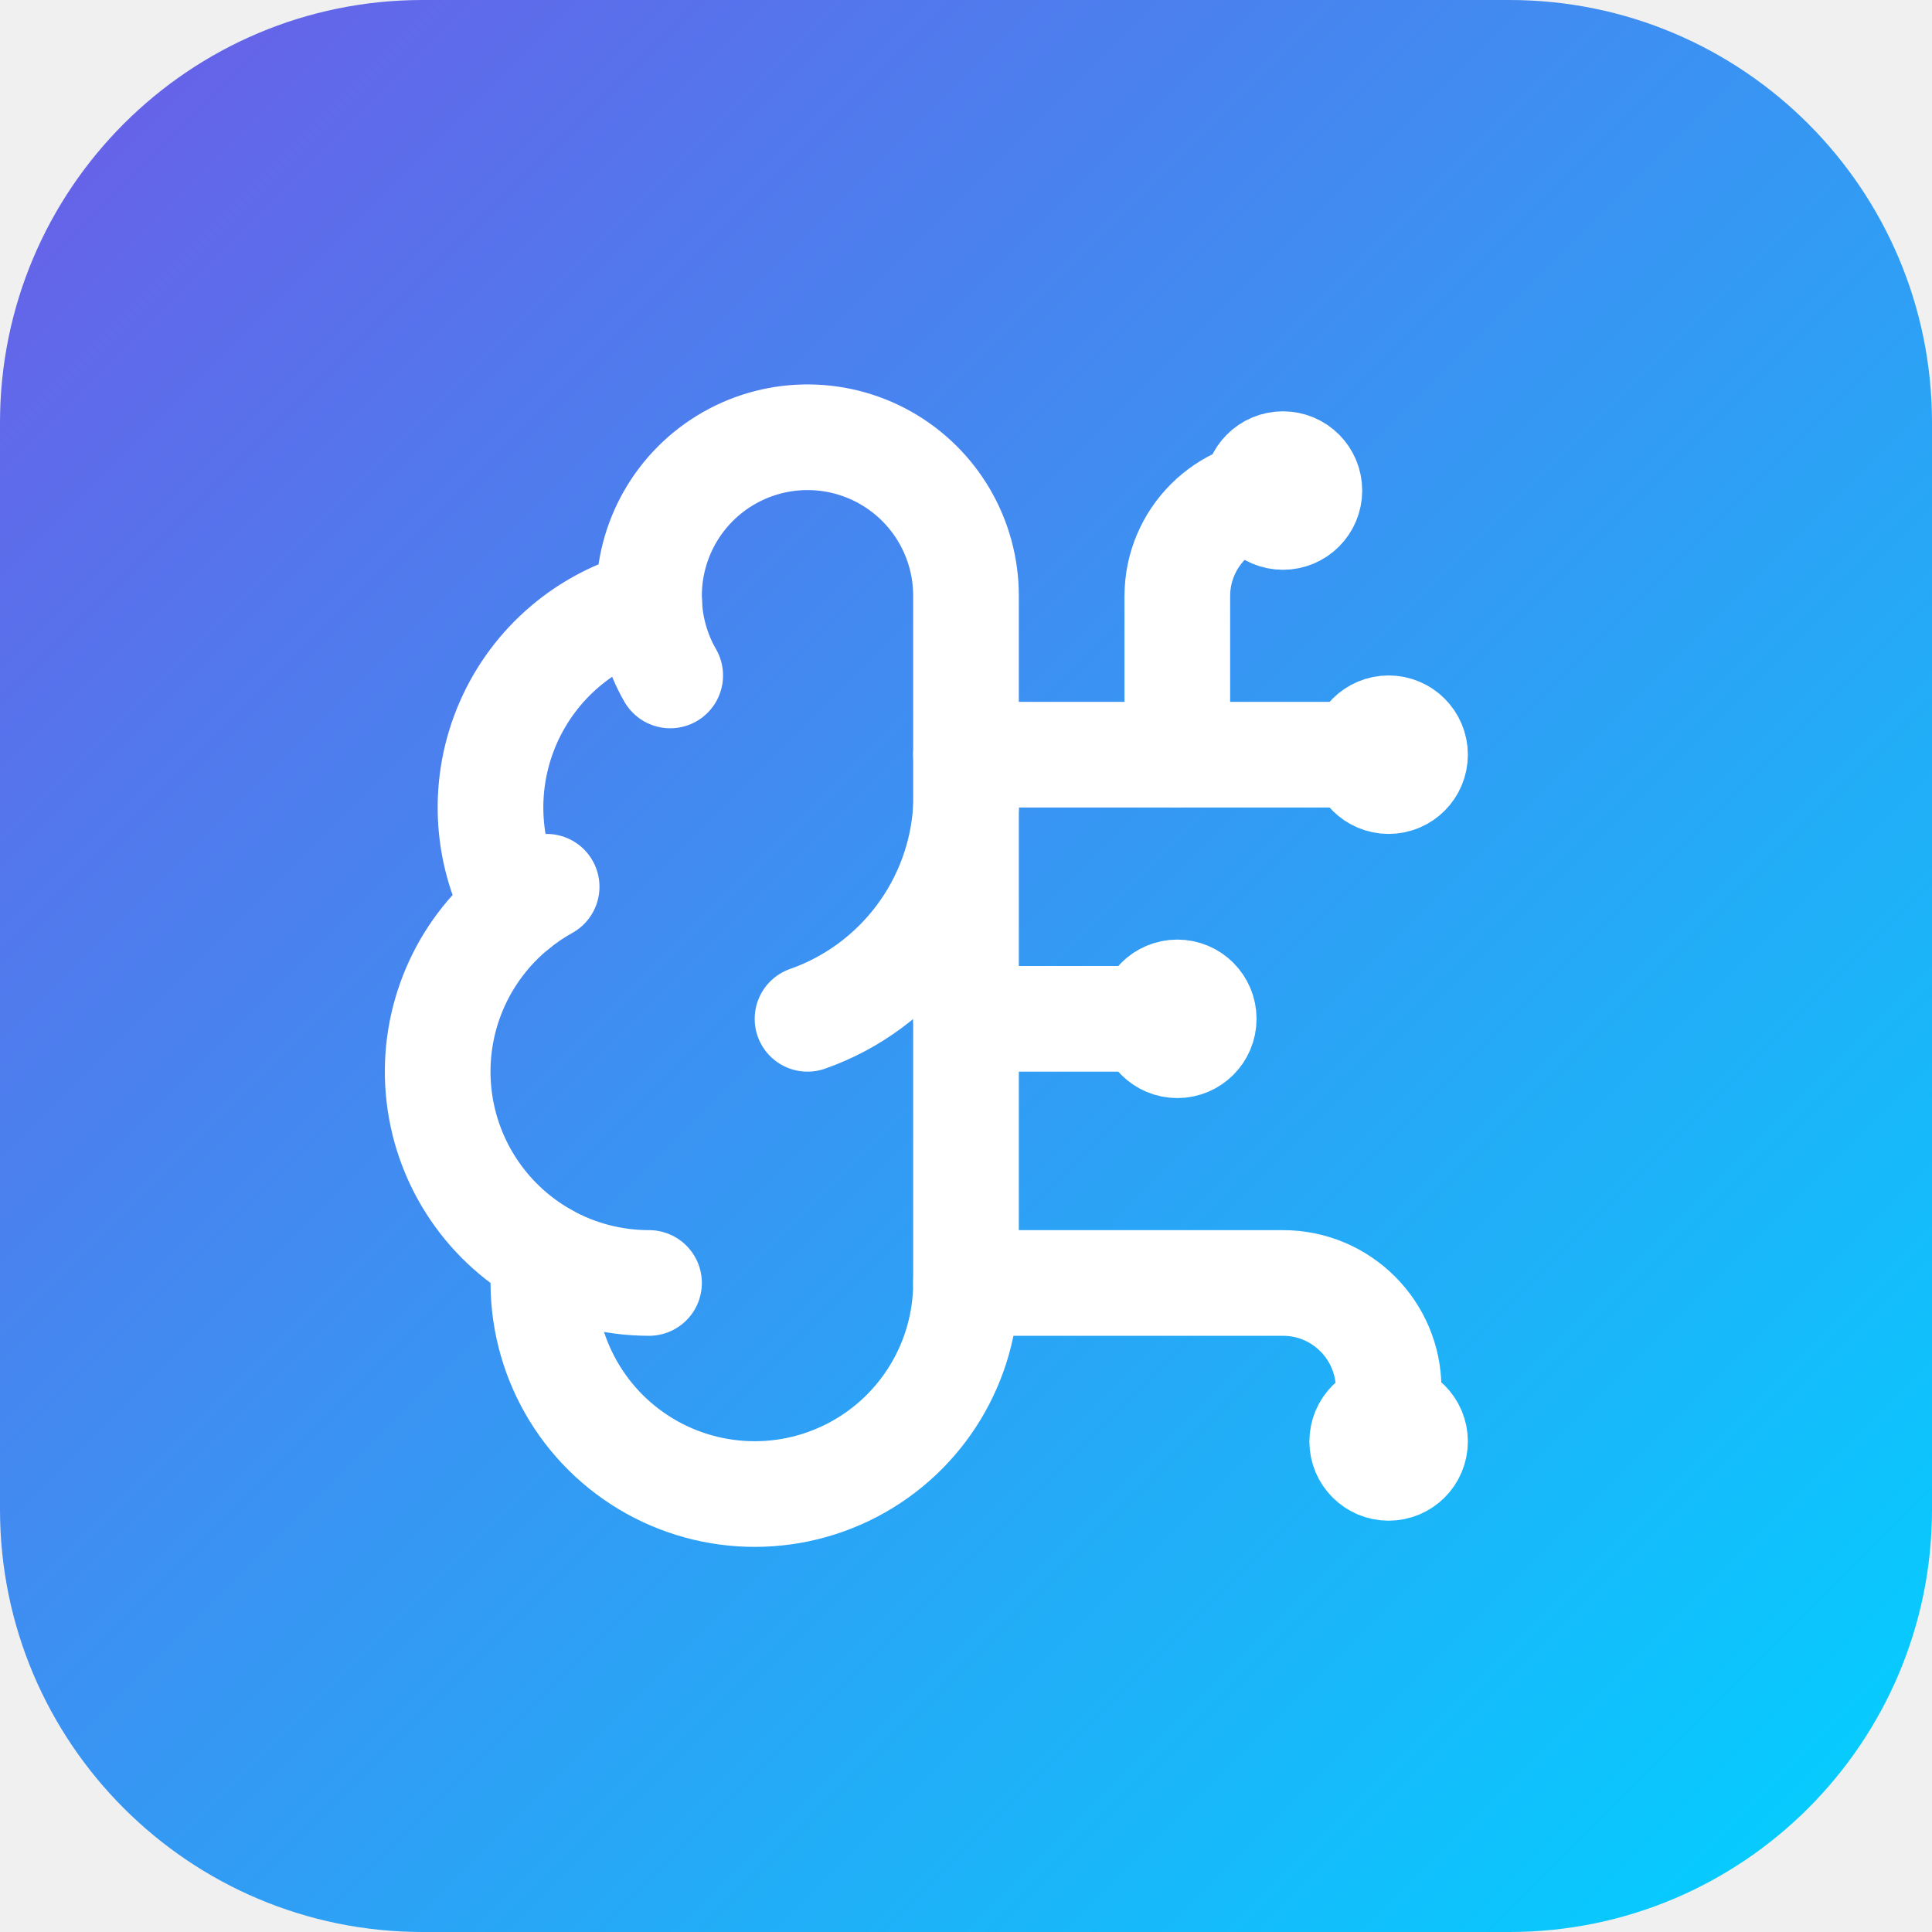
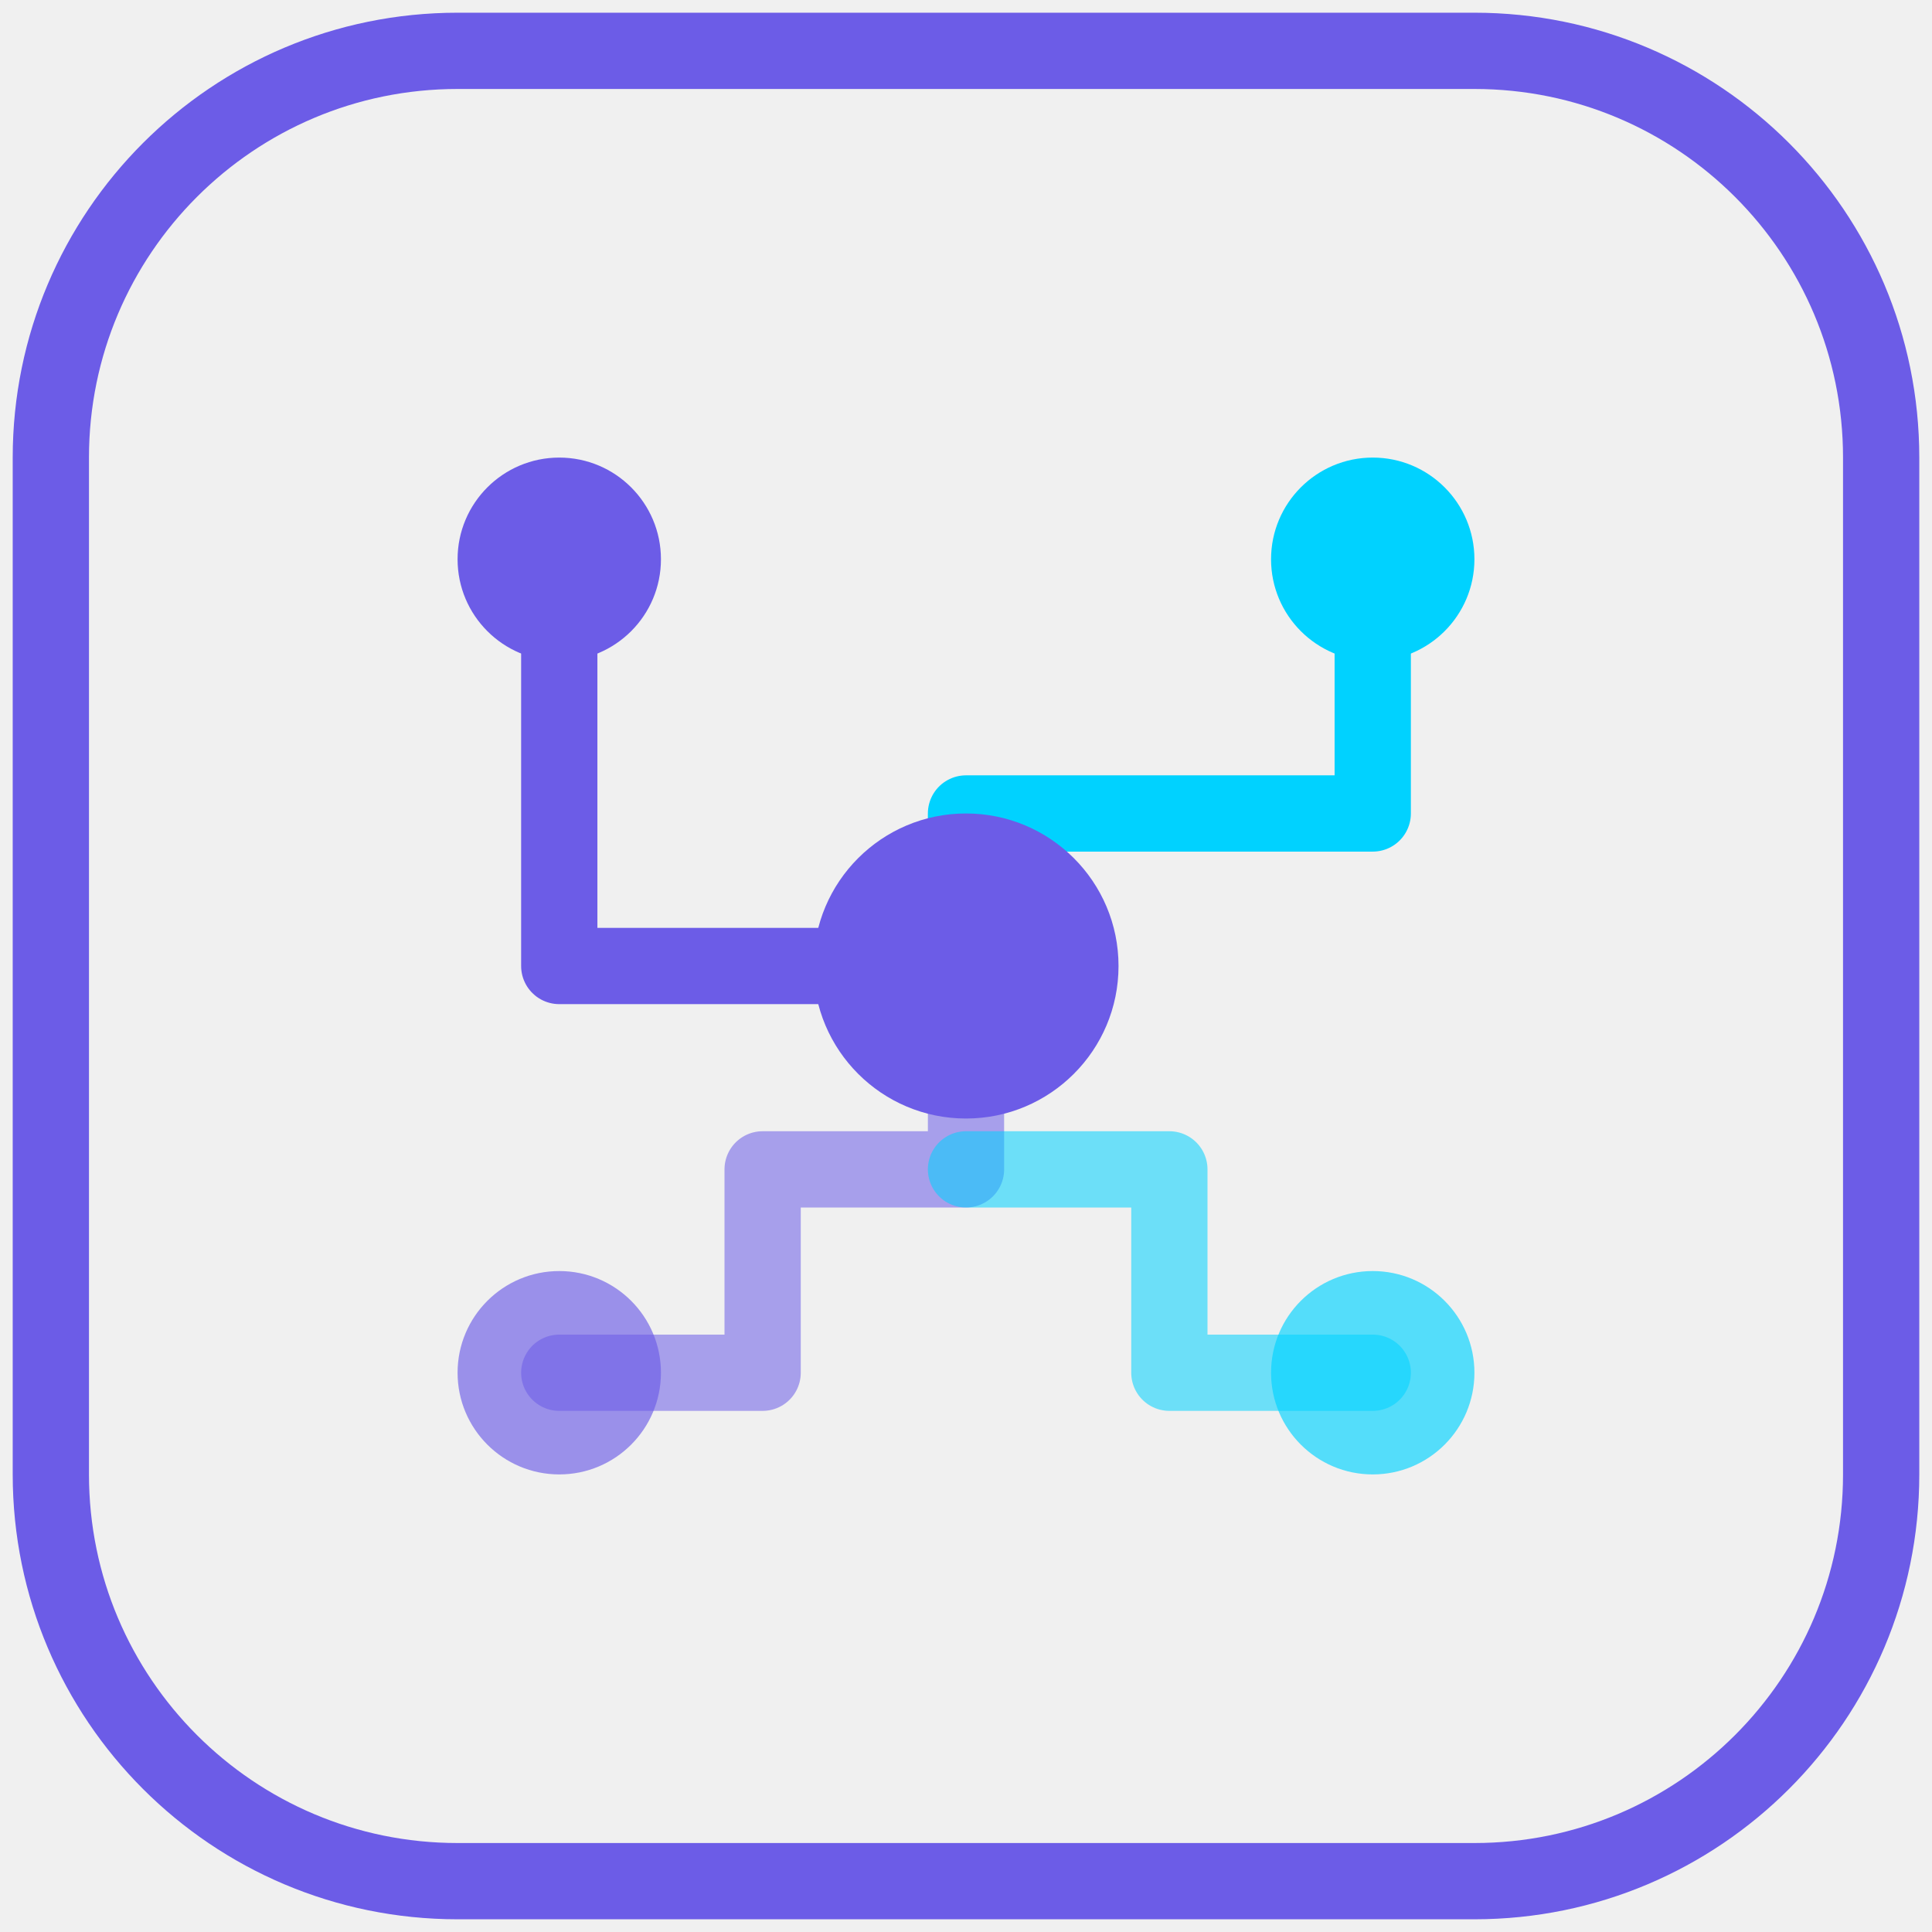
- <svg xmlns="http://www.w3.org/2000/svg" viewBox="0 0 64 64">
-   <defs>
-     <linearGradient id="brand" x1="0" y1="0" x2="64" y2="64" gradientUnits="userSpaceOnUse">
-       <stop offset="0" stop-color="#6c5ce7" />
-       <stop offset="1" stop-color="#00d2ff" />
-     </linearGradient>
-   </defs>
-   <rect width="64" height="64" rx="14" fill="url(#brand)" />
-   <g transform="translate(11 11) scale(1.75)" fill="none" stroke="#fff" stroke-width="2" stroke-linecap="round" stroke-linejoin="round">
-     <path d="M12 5a3 3 0 1 0-5.997.125 4 4 0 0 0-2.526 5.77 4 4 0 0 0 .556 6.588A4 4 0 1 0 12 18Z" />
-     <path d="M9 13a4.5 4.5 0 0 0 3-4" />
-     <path d="M6.003 5.125A3 3 0 0 0 6.401 6.5" />
-     <path d="M3.477 10.896a4 4 0 0 1 .585-.396" />
-     <path d="M6 18a4 4 0 0 1-1.967-.516" />
-     <path d="M12 13h4" />
-     <path d="M12 18h6a2 2 0 0 1 2 2v1" />
-     <path d="M12 8h8" />
-     <path d="M16 8V5a2 2 0 0 1 2-2" />
-     <circle cx="16" cy="13" r=".5" />
-     <circle cx="18" cy="3" r=".5" />
-     <circle cx="20" cy="21" r=".5" />
-     <circle cx="20" cy="8" r=".5" />
-   </g>
+ <svg xmlns="http://www.w3.org/2000/svg" viewBox="-1 -1 38 38" role="img" aria-label="Cortex">
+   <rect x="0" y="0" width="36" height="36" rx="8" fill="none" stroke="#6C5CE7" stroke-width="1.5" />
+   <path d="M10,10 L10,18 L18,18" fill="none" stroke="#6C5CE7" stroke-width="1.5" stroke-linecap="round" stroke-linejoin="round" />
+   <path d="M26,10 L26,15 L18,15 L18,18" fill="none" stroke="#00D2FF" stroke-width="1.5" stroke-linecap="round" stroke-linejoin="round" />
+   <path d="M10,26 L14,26 L14,22 L18,22 L18,18" fill="none" stroke="#6C5CE7" stroke-width="1.5" stroke-linecap="round" stroke-linejoin="round" opacity="0.55" />
+   <path d="M26,26 L22,26 L22,22 L18,22" fill="none" stroke="#00D2FF" stroke-width="1.5" stroke-linecap="round" stroke-linejoin="round" opacity="0.55" />
+   <circle cx="10" cy="10" r="2" fill="#6C5CE7" />
+   <circle cx="26" cy="10" r="2" fill="#00D2FF" />
+   <circle cx="10" cy="26" r="2" fill="#6C5CE7" opacity="0.65" />
+   <circle cx="26" cy="26" r="2" fill="#00D2FF" opacity="0.65" />
+   <circle cx="18" cy="18" r="3" fill="#6C5CE7" />
</svg>
